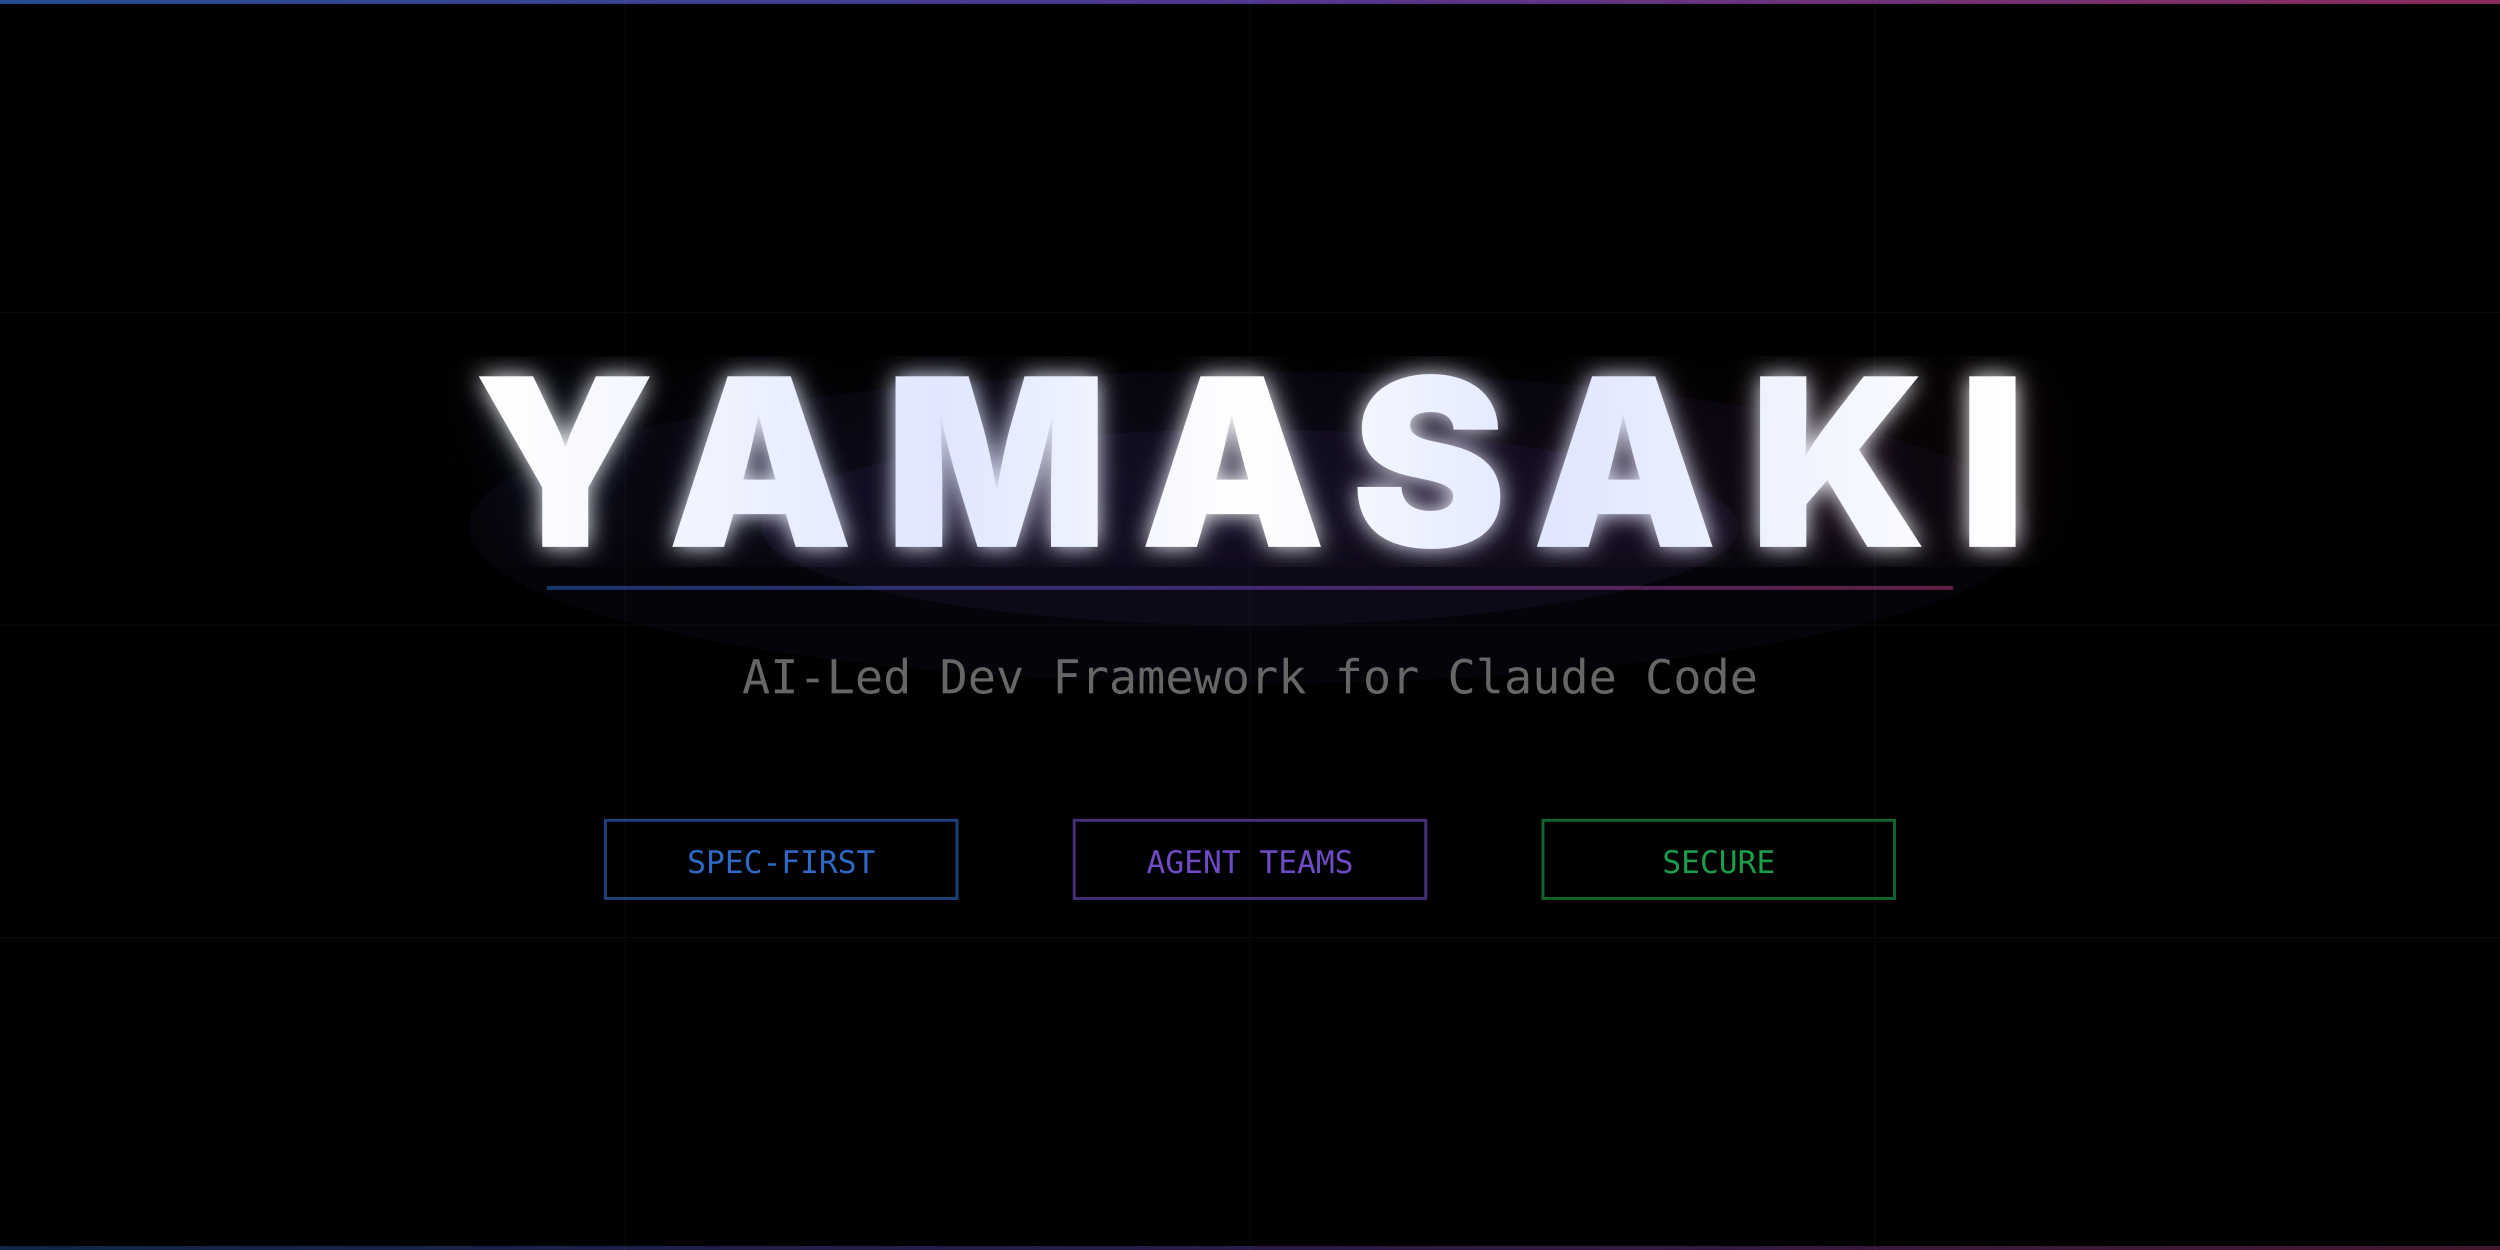
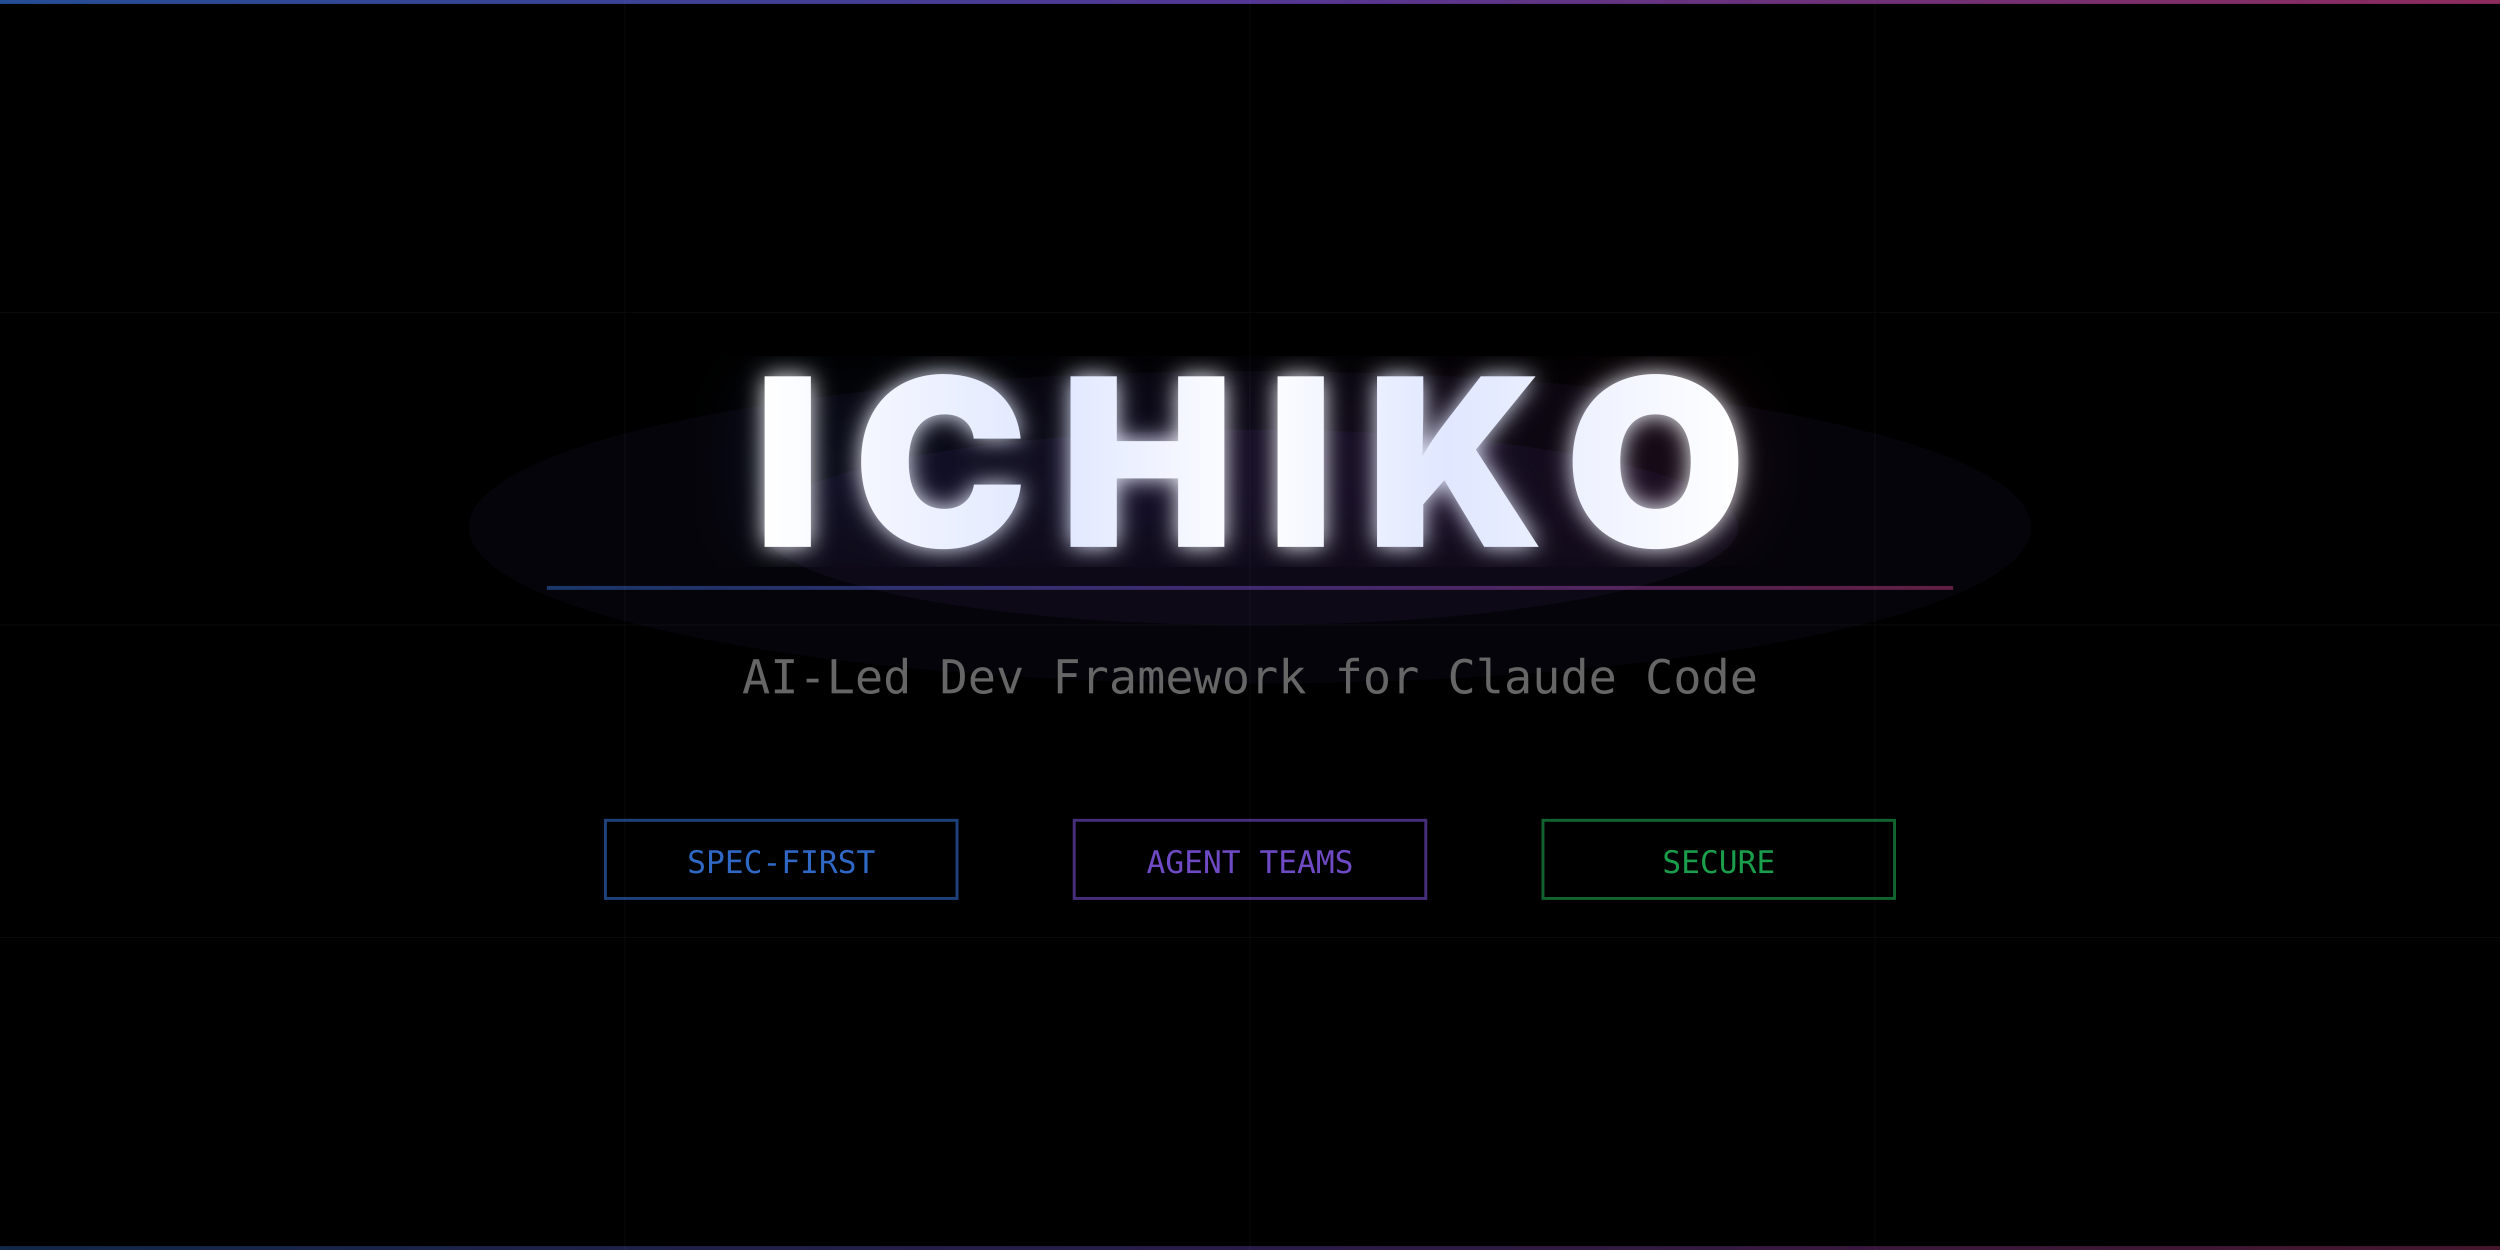
<svg xmlns="http://www.w3.org/2000/svg" viewBox="0 0 1280 640" width="1280" height="640">
  <defs>
    <linearGradient id="grad" x1="0%" y1="0%" x2="100%" y2="0%">
      <stop offset="0%" style="stop-color:#3B82F6" />
      <stop offset="50%" style="stop-color:#8B5CF6" />
      <stop offset="100%" style="stop-color:#EC4899" />
    </linearGradient>
    <linearGradient id="textGrad" x1="0%" y1="0%" x2="100%" y2="0%">
      <stop offset="0%" style="stop-color:#FFFFFF" />
      <stop offset="30%" style="stop-color:#E0E7FF" />
      <stop offset="50%" style="stop-color:#FFFFFF" />
      <stop offset="70%" style="stop-color:#E0E7FF" />
      <stop offset="100%" style="stop-color:#FFFFFF" />
    </linearGradient>
    <filter id="glow">
      <feGaussianBlur stdDeviation="6" result="blur" />
      <feComposite in="SourceGraphic" in2="blur" operator="over" />
    </filter>
    <filter id="softGlow">
      <feGaussianBlur stdDeviation="20" result="blur" />
      <feComposite in="SourceGraphic" in2="blur" operator="over" />
    </filter>
  </defs>
  <rect width="1280" height="640" fill="#000" />
  <g stroke="#0A0A0A" stroke-width="0.5">
    <line x1="0" y1="160" x2="1280" y2="160" />
    <line x1="0" y1="320" x2="1280" y2="320" />
    <line x1="0" y1="480" x2="1280" y2="480" />
    <line x1="320" y1="0" x2="320" y2="640" />
    <line x1="640" y1="0" x2="640" y2="640" />
    <line x1="960" y1="0" x2="960" y2="640" />
  </g>
  <ellipse cx="640" cy="270" rx="400" ry="80" fill="#8B5CF6" opacity="0.04" />
  <ellipse cx="640" cy="270" rx="250" ry="50" fill="#8B5CF6" opacity="0.06" />
  <text x="640" y="280" text-anchor="middle" font-family="system-ui, -apple-system, 'Segoe UI', sans-serif" font-size="120" font-weight="900" fill="url(#grad)" letter-spacing="16" opacity="0.15" filter="url(#softGlow)">
-     YAMASAKI
+     ICHIKO
  </text>
  <text x="640" y="280" text-anchor="middle" font-family="system-ui, -apple-system, 'Segoe UI', sans-serif" font-size="120" font-weight="900" fill="url(#textGrad)" letter-spacing="16" filter="url(#glow)">
-     YAMASAKI
+     ICHIKO
  </text>
  <rect x="280" y="300" width="720" height="2" fill="url(#grad)" opacity="0.4" />
  <text x="640" y="355" text-anchor="middle" font-family="'SF Mono', 'Fira Code', monospace" font-size="24" fill="#666">
    AI-Led Dev Framework for Claude Code
  </text>
  <g transform="translate(640, 440)">
    <rect x="-330" y="-20" width="180" height="40" fill="none" stroke="#3B82F6" stroke-width="1.5" opacity="0.5" />
    <text x="-240" y="7" text-anchor="middle" font-family="'SF Mono', monospace" font-size="16" fill="#3B82F6" opacity="0.8">SPEC-FIRST</text>
    <rect x="-90" y="-20" width="180" height="40" fill="none" stroke="#8B5CF6" stroke-width="1.5" opacity="0.5" />
    <text x="0" y="7" text-anchor="middle" font-family="'SF Mono', monospace" font-size="16" fill="#8B5CF6" opacity="0.8">AGENT TEAMS</text>
    <rect x="150" y="-20" width="180" height="40" fill="none" stroke="#22C55E" stroke-width="1.5" opacity="0.5" />
    <text x="240" y="7" text-anchor="middle" font-family="'SF Mono', monospace" font-size="16" fill="#22C55E" opacity="0.8">SECURE</text>
  </g>
  <rect x="0" y="0" width="1280" height="2" fill="url(#grad)" opacity="0.6" />
  <rect x="0" y="638" width="1280" height="2" fill="url(#grad)" opacity="0.3" />
</svg>
